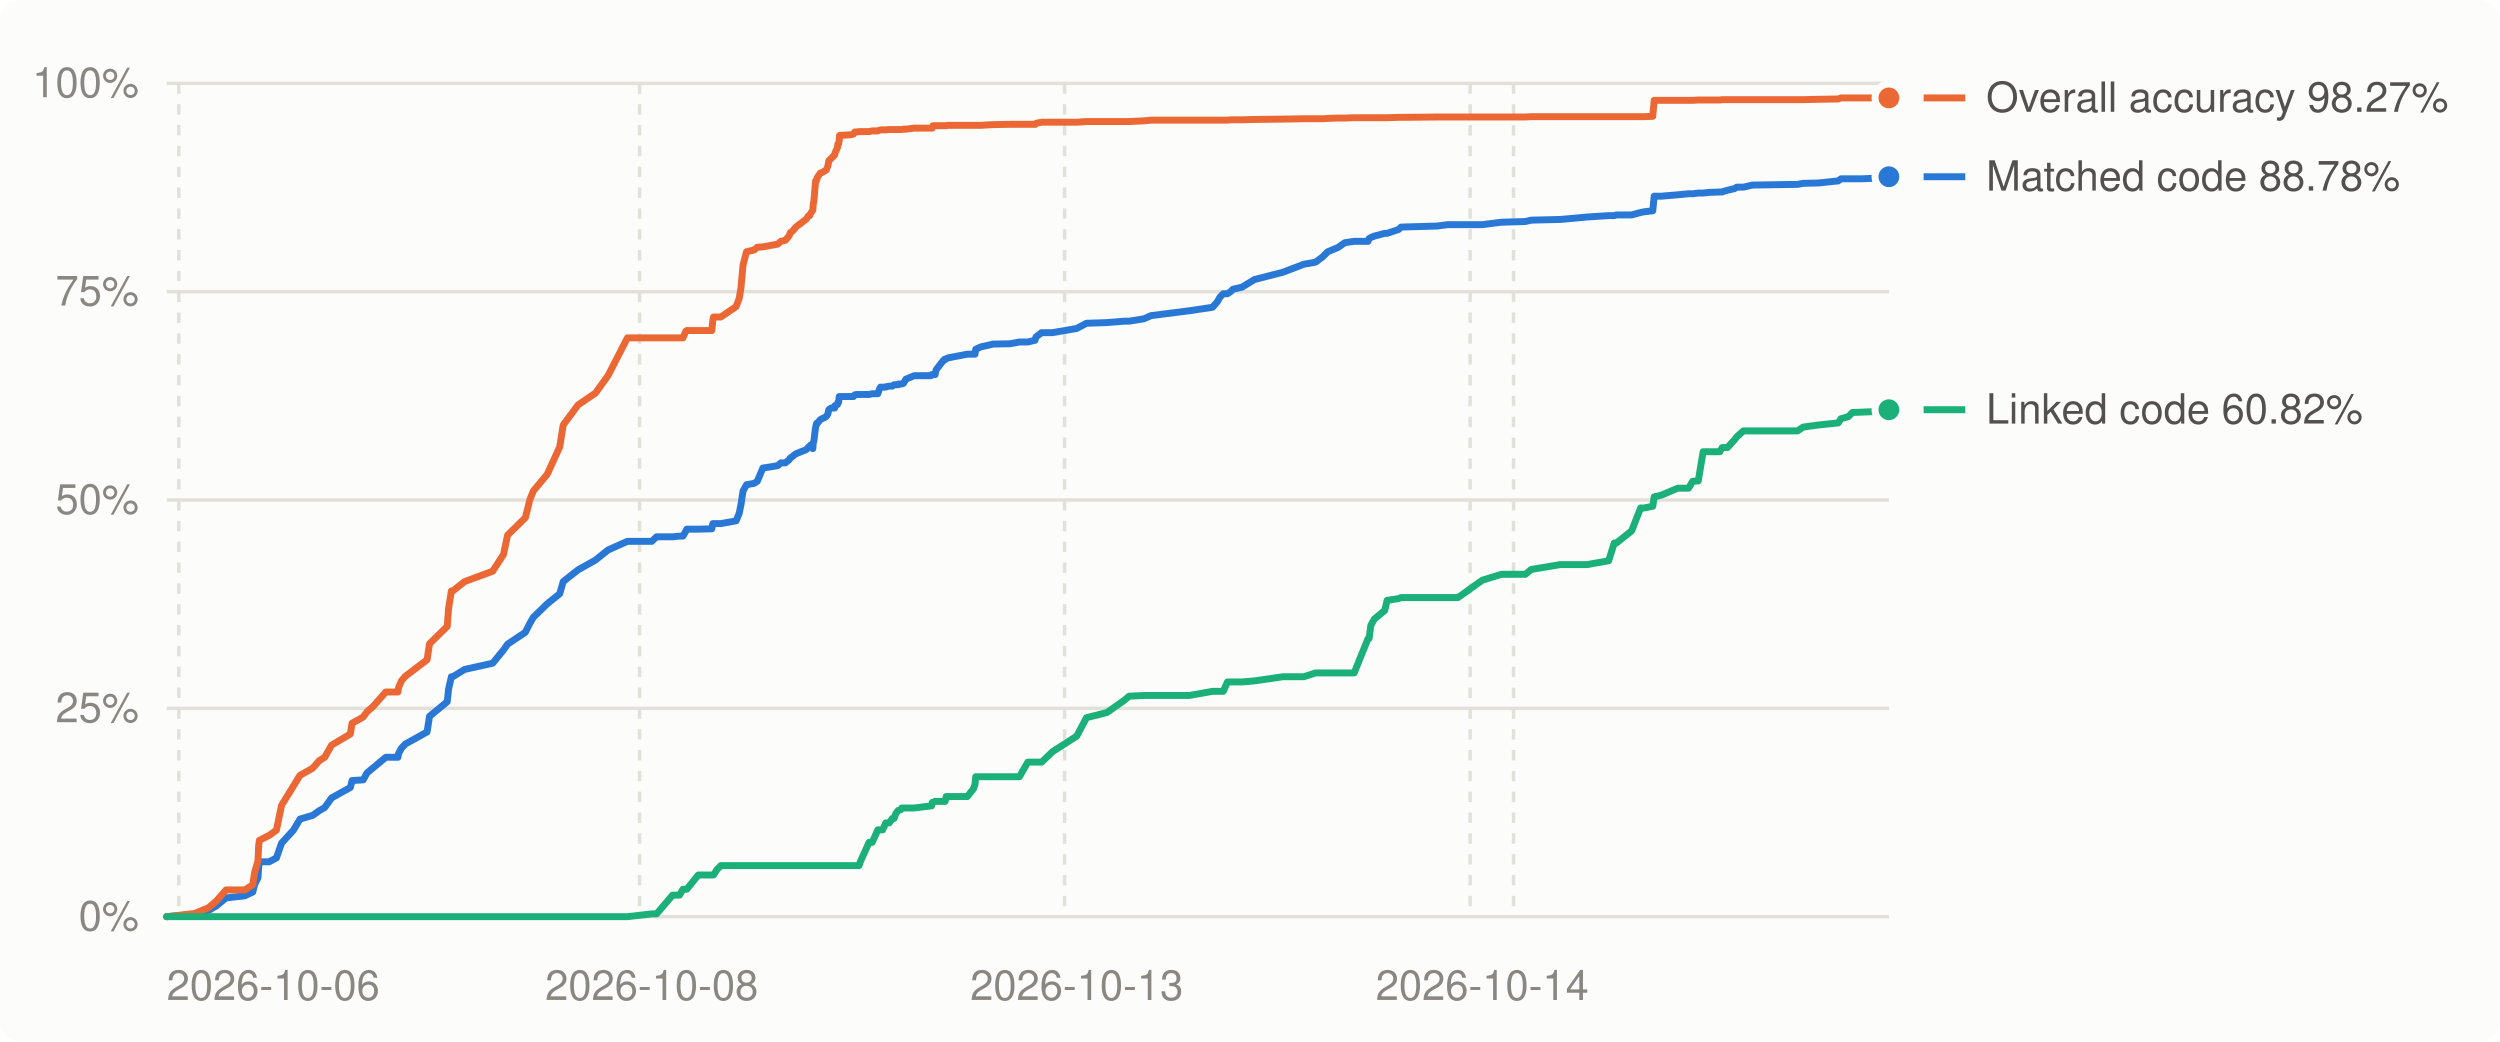
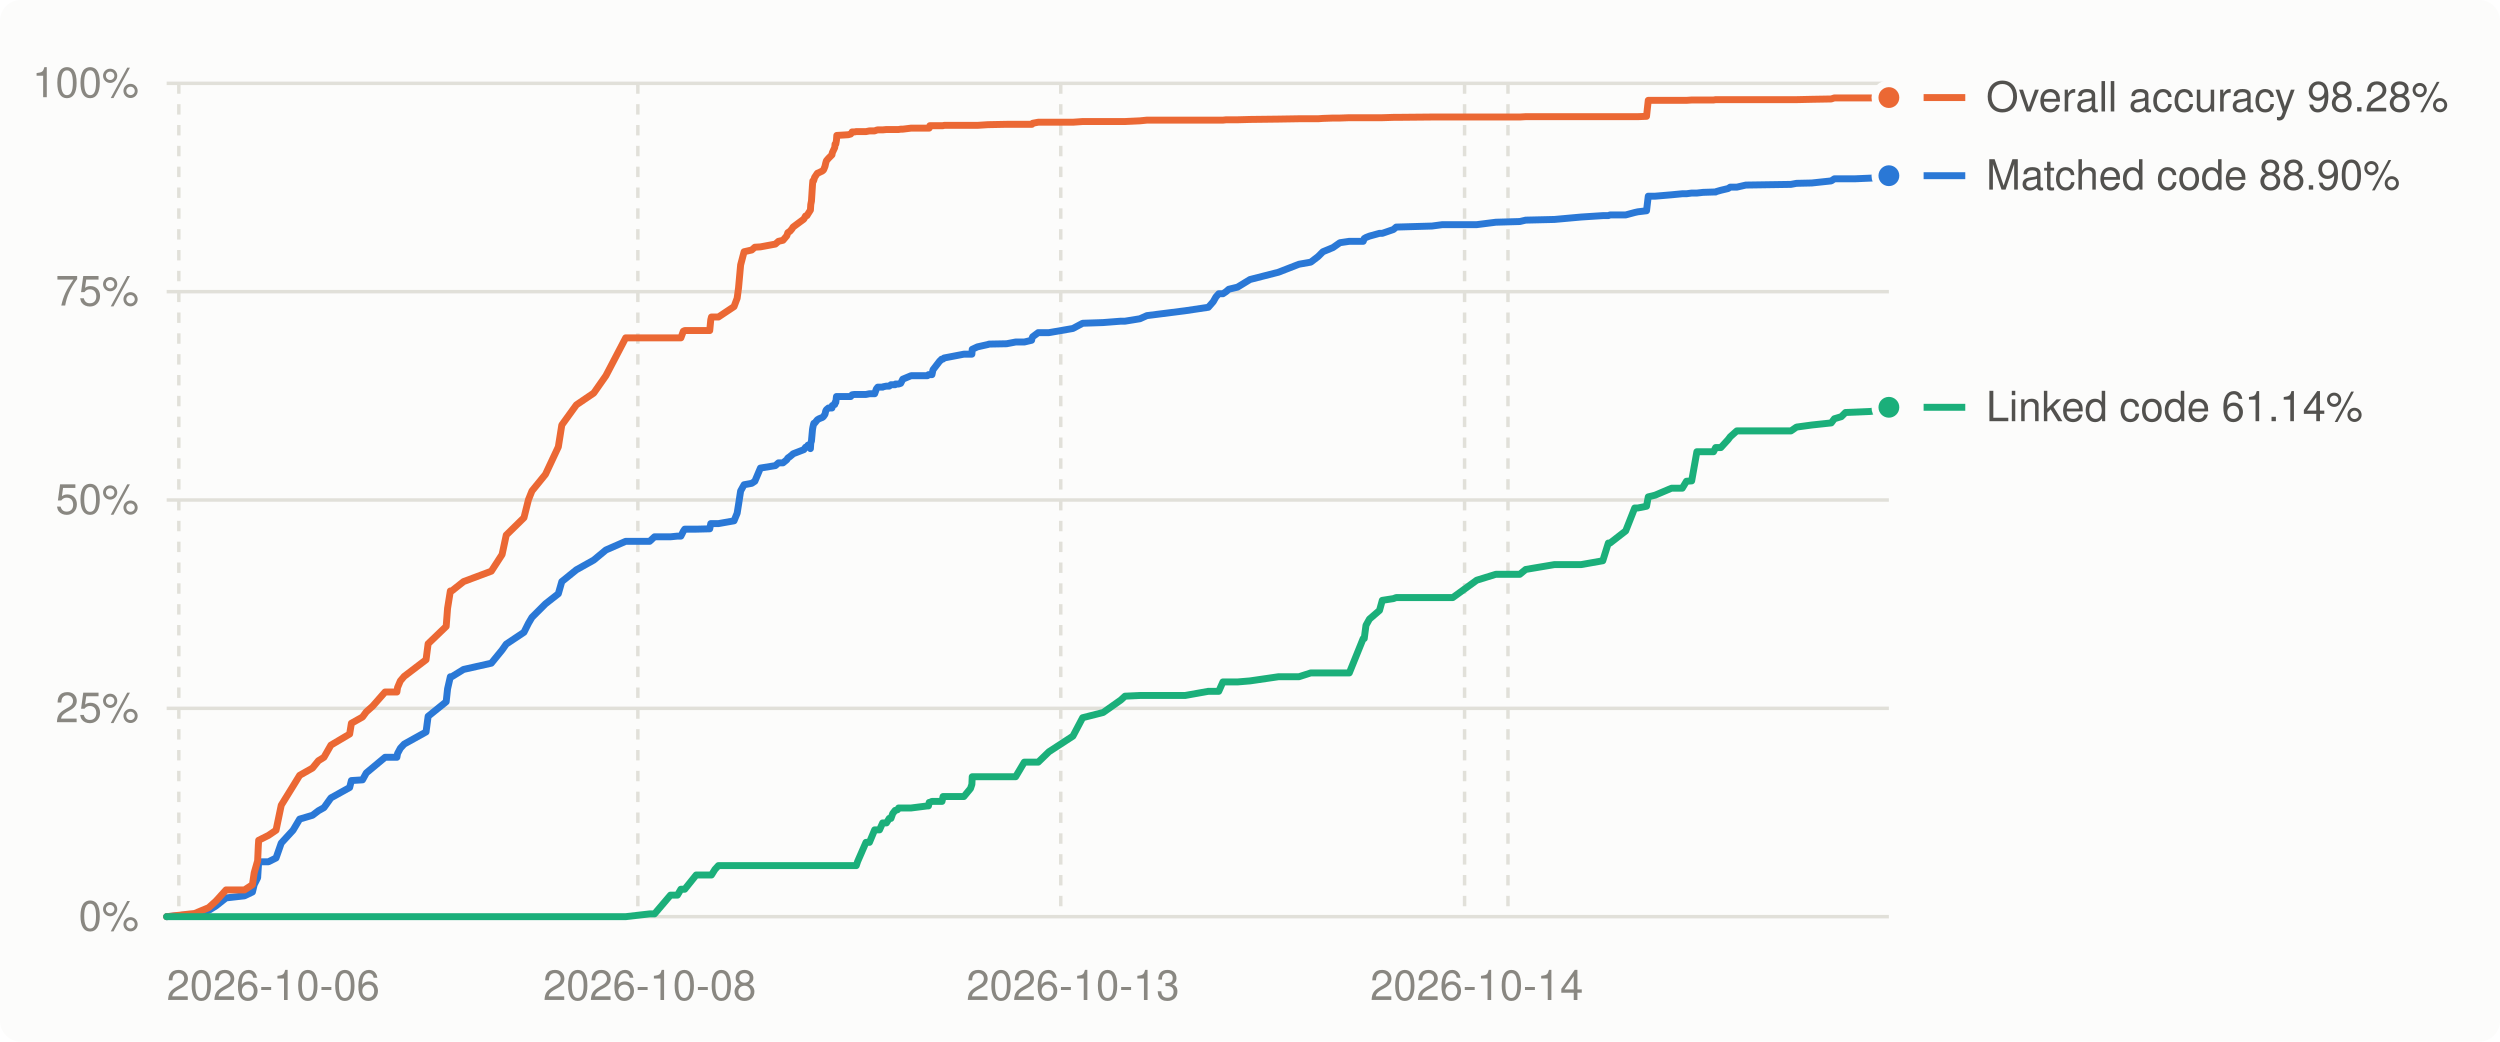
<svg xmlns="http://www.w3.org/2000/svg" viewBox="0 0 720 300" width="720" height="300" role="img" aria-label="Decompilation progress over time">
  <style>
.bg{fill:#fcfcfb}.grid{stroke:#e1e0d9}.muted{fill:#898781}.lbl{fill:#52514e}.ln0{stroke:#2a78d6}.dot0{fill:#2a78d6;stroke:#fcfcfb}.ln1{stroke:#eb6834}.dot1{fill:#eb6834;stroke:#fcfcfb}.ln2{stroke:#1baf7a}.dot2{fill:#1baf7a;stroke:#fcfcfb}
@media (prefers-color-scheme: dark){.bg{fill:#1a1a19}.grid{stroke:#2c2c2a}.muted{fill:#898781}.lbl{fill:#c3c2b7}.ln0{stroke:#3987e5}.dot0{fill:#3987e5;stroke:#1a1a19}.ln1{stroke:#d95926}.dot1{fill:#d95926;stroke:#1a1a19}.ln2{stroke:#199e70}.dot2{fill:#199e70;stroke:#1a1a19}}
text{font:12px -apple-system,BlinkMacSystemFont,'Segoe UI',Helvetica,Arial,sans-serif}
</style>
  <rect class="bg" width="720" height="300" rx="6" />
  <line x1="48" x2="544" y1="264.0" y2="264.0" class="grid" stroke-width="1" />
  <text x="40" y="268.0" class="muted" text-anchor="end">0%</text>
  <line x1="48" x2="544" y1="204.0" y2="204.0" class="grid" stroke-width="1" />
  <text x="40" y="208.0" class="muted" text-anchor="end">25%</text>
  <line x1="48" x2="544" y1="144.0" y2="144.0" class="grid" stroke-width="1" />
  <text x="40" y="148.0" class="muted" text-anchor="end">50%</text>
  <line x1="48" x2="544" y1="84.0" y2="84.0" class="grid" stroke-width="1" />
  <text x="40" y="88.0" class="muted" text-anchor="end">75%</text>
  <line x1="48" x2="544" y1="24.0" y2="24.0" class="grid" stroke-width="1" />
  <text x="40" y="28.0" class="muted" text-anchor="end">100%</text>
  <line x1="51.5" x2="51.5" y1="24" y2="264" class="grid" stroke-width="1" stroke-dasharray="3 3" />
-   <line x1="184.2" x2="184.2" y1="24" y2="264" class="grid" stroke-width="1" stroke-dasharray="3 3" />
-   <line x1="306.6" x2="306.6" y1="24" y2="264" class="grid" stroke-width="1" stroke-dasharray="3 3" />
-   <line x1="423.4" x2="423.4" y1="24" y2="264" class="grid" stroke-width="1" stroke-dasharray="3 3" />
-   <line x1="435.9" x2="435.9" y1="24" y2="264" class="grid" stroke-width="1" stroke-dasharray="3 3" />
+   <line x1="183.7" x2="183.7" y1="24" y2="264" class="grid" stroke-width="1" stroke-dasharray="3 3" />
+   <line x1="305.5" x2="305.5" y1="24" y2="264" class="grid" stroke-width="1" stroke-dasharray="3 3" />
+   <line x1="421.8" x2="421.8" y1="24" y2="264" class="grid" stroke-width="1" stroke-dasharray="3 3" />
+   <line x1="434.3" x2="434.3" y1="24" y2="264" class="grid" stroke-width="1" stroke-dasharray="3 3" />
  <text class="muted" x="48.0" y="288" text-anchor="start">2026-10-06</text>
-   <text class="muted" x="187.7" y="288" text-anchor="middle">2026-10-08</text>
-   <text class="muted" x="310.1" y="288" text-anchor="middle">2026-10-13</text>
-   <text class="muted" x="426.9" y="288" text-anchor="middle">2026-10-14</text>
-   <polyline points="48.0,264.0 55.0,263.4 56.0,263.3 60.1,262.2 62.3,260.9 65.1,258.6 70.5,258.0 72.8,256.9 73.3,254.8 74.3,252.8 74.5,249.7 74.7,248.2 77.5,248.2 79.6,247.1 81.1,242.8 84.5,239.1 86.4,235.9 90.1,234.8 91.9,233.5 93.5,232.6 95.5,229.8 100.9,226.8 101.4,224.8 104.6,224.6 105.7,222.6 107.5,221.1 111.1,218.1 114.6,218.1 114.8,217.0 115.6,215.5 116.7,214.3 123.0,210.8 123.7,206.3 128.8,202.1 129.2,198.4 130.0,194.9 130.4,194.9 133.8,192.8 141.9,191.0 145.0,187.2 146.2,185.5 151.3,182.1 152.6,179.5 153.6,177.8 157.6,173.9 161.2,171.0 162.2,167.5 166.5,164.1 171.5,161.3 175.1,158.4 180.7,155.9 187.7,155.9 189.1,154.6 193.7,154.6 195.7,154.4 196.7,154.4 197.5,153.0 197.8,152.4 201.1,152.4 205.0,152.3 205.3,150.8 205.5,150.8 206.5,150.8 207.6,150.8 212.0,150.0 212.9,147.8 213.4,145.3 214.0,141.4 215.0,139.6 217.2,139.2 218.1,138.6 219.7,134.8 224.0,134.1 224.9,133.3 226.2,133.3 227.3,132.4 227.6,131.9 228.2,131.5 228.3,131.4 228.8,131.0 229.2,130.7 232.2,129.5 232.8,128.8 233.2,128.7 233.4,128.2 234.1,129.2 234.2,127.6 234.4,127.0 234.8,123.7 234.9,123.1 235.1,122.2 235.2,121.9 235.4,121.9 236.2,120.9 236.7,120.6 237.6,120.2 238.0,119.9 238.4,119.3 238.6,118.4 238.7,118.0 239.4,117.5 240.4,117.5 240.5,116.8 241.2,116.5 241.3,115.9 241.5,115.9 241.7,114.2 241.8,114.2 243.5,114.2 245.1,114.2 245.8,114.2 246.2,113.7 246.2,113.7 246.9,113.6 247.4,113.6 247.8,113.6 250.3,113.6 251.2,113.4 252.8,113.4 253.3,112.0 253.6,111.5 254.2,111.5 255.1,111.5 255.1,111.4 256.1,111.2 257.0,111.2 257.5,110.8 258.0,110.8 258.7,110.8 258.8,110.6 259.4,110.6 259.6,110.6 259.7,110.6 260.2,110.4 260.9,109.2 263.3,108.2 268.1,108.2 268.3,107.9 268.5,107.9 268.7,107.9 268.9,107.9 269.3,107.9 269.6,106.5 271.6,103.9 271.9,103.8 272.0,103.5 272.2,103.4 272.5,103.4 272.9,103.1 278.6,102.0 280.4,102.0 280.8,102.0 281.0,100.6 282.5,99.9 285.6,99.2 285.8,99.1 290.9,99.0 293.6,98.5 296.0,98.5 298.1,98.0 298.2,97.5 298.4,97.0 300.0,95.8 303.1,95.8 310.1,94.6 312.9,93.1 318.8,92.9 323.9,92.5 325.2,92.5 329.5,91.8 331.5,90.9 342.5,89.5 349.2,88.5 350.6,86.9 351.4,85.5 352.3,84.6 353.5,84.6 354.4,84.0 355.1,83.3 357.7,82.7 361.3,80.5 369.5,78.4 375.5,76.1 378.9,75.5 381.0,73.9 382.4,72.5 385.3,71.3 387.3,69.9 390.0,69.5 394.0,69.5 394.3,68.7 394.8,68.4 395.8,68.0 398.8,67.2 399.5,67.2 402.8,66.1 403.5,65.4 413.9,65.1 416.9,64.7 419.9,64.7 426.9,64.7 432.4,64.0 439.3,63.8 441.0,63.4 449.4,63.2 457.1,62.5 463.3,62.1 464.9,62.1 465.5,61.9 469.9,61.9 472.5,61.2 473.5,61.0 476.0,60.7 476.4,56.5 478.5,56.5 483.2,56.1 486.3,55.8 487.5,55.8 489.1,55.6 490.5,55.6 492.3,55.4 495.3,55.3 496.0,55.3 496.1,55.2 497.5,54.8 499.6,54.3 500.2,53.9 502.1,53.9 504.7,53.3 517.7,53.1 519.3,52.8 523.7,52.7 529.4,52.1 530.2,51.5 532.3,51.5 533.5,51.5 536.1,51.5 540.7,51.3 543.8,51.2 544.0,50.9" fill="none" class="ln0" stroke-width="2" stroke-linejoin="round" stroke-linecap="round" />
-   <polyline points="48.0,264.0 55.0,263.2 56.0,263.1 60.1,261.4 62.3,259.5 65.1,256.3 70.5,256.3 72.8,254.8 73.3,251.4 74.3,247.9 74.5,243.5 74.7,242.0 77.5,240.6 79.6,239.1 81.1,231.9 84.5,226.4 86.4,223.3 90.1,221.2 91.9,219.1 93.5,218.1 95.5,214.6 100.9,211.4 101.4,208.3 104.6,206.5 105.7,205.0 107.5,203.4 111.1,199.3 114.6,199.3 114.8,198.0 115.6,196.1 116.7,194.8 123.0,190.0 123.7,185.4 128.8,180.4 129.2,175.2 130.0,170.2 130.4,170.2 133.8,167.5 141.9,164.5 145.0,159.7 146.2,154.1 151.3,149.1 152.6,143.9 153.6,141.4 157.6,136.6 161.2,128.7 162.2,122.4 166.5,116.6 171.5,113.2 175.1,108.2 180.7,97.3 187.7,97.3 189.1,97.3 193.7,97.3 195.7,97.3 196.7,97.3 197.5,95.4 197.8,95.2 201.1,95.2 205.0,95.2 205.3,92.1 205.5,91.3 206.5,91.3 207.6,91.3 212.0,88.3 212.9,85.9 213.4,82.9 214.0,76.3 215.0,72.5 217.2,72.0 218.1,71.2 219.7,71.1 224.0,70.3 224.9,69.5 226.2,69.2 227.3,67.9 227.6,67.0 228.2,66.6 228.3,66.5 228.8,65.9 229.2,65.4 232.2,63.1 232.8,62.2 233.2,62.1 233.4,61.6 234.1,60.5 234.2,58.9 234.4,57.9 234.8,53.2 234.9,52.1 235.1,52.1 235.2,51.8 235.4,51.1 236.2,49.9 236.7,49.7 237.6,49.2 238.0,48.9 238.4,47.9 238.6,47.0 238.7,46.3 239.4,45.6 240.4,44.6 240.5,44.0 241.2,42.5 241.3,41.5 241.5,41.5 241.7,40.4 241.8,39.0 243.5,38.9 245.1,38.8 245.8,38.6 246.2,38.1 246.2,38.0 246.9,38.0 247.4,37.9 247.8,37.9 250.3,37.9 251.2,37.7 252.8,37.7 253.3,37.5 253.6,37.4 254.2,37.4 255.1,37.4 255.1,37.4 256.1,37.3 257.0,37.3 257.5,37.3 258.0,37.3 258.7,37.3 258.8,37.3 259.4,37.3 259.6,37.3 259.7,37.3 260.2,37.2 260.9,37.2 263.3,36.9 268.1,36.9 268.3,36.9 268.5,36.9 268.7,36.2 268.9,36.2 269.3,36.2 269.6,36.2 271.6,36.2 271.9,36.2 272.0,36.2 272.2,36.2 272.5,36.2 272.9,36.1 278.6,36.1 280.4,36.1 280.8,36.1 281.0,36.1 282.5,36.1 285.6,35.9 285.8,35.9 290.9,35.8 293.6,35.8 296.0,35.8 298.1,35.8 298.2,35.8 298.4,35.5 300.0,35.2 303.1,35.2 310.1,35.2 312.9,35.0 318.8,35.0 323.9,35.0 325.2,35.0 329.5,34.8 331.5,34.6 342.5,34.6 349.2,34.6 350.6,34.6 351.4,34.6 352.3,34.6 353.5,34.6 354.4,34.5 355.1,34.5 357.7,34.5 361.3,34.4 369.5,34.3 375.5,34.2 378.9,34.2 381.0,34.2 382.4,34.1 385.3,34.0 387.3,34.0 390.0,33.9 394.0,33.9 394.3,33.9 394.8,33.9 395.8,33.9 398.8,33.9 399.5,33.9 402.8,33.8 403.5,33.8 413.9,33.7 416.9,33.7 419.9,33.7 426.9,33.7 432.4,33.7 439.3,33.7 441.0,33.6 449.4,33.6 457.1,33.6 463.3,33.6 464.9,33.6 465.5,33.6 469.9,33.6 472.5,33.6 473.5,33.6 476.0,33.5 476.4,28.9 478.5,28.9 483.2,28.9 486.3,28.9 487.5,28.9 489.1,28.8 490.5,28.8 492.3,28.8 495.3,28.8 496.0,28.7 496.1,28.7 497.5,28.7 499.6,28.7 500.2,28.7 502.1,28.7 504.7,28.7 517.7,28.7 519.3,28.7 523.7,28.6 529.4,28.5 530.2,28.2 532.3,28.2 533.5,28.2 536.1,28.2 540.7,28.2 543.8,28.2 544.0,28.2" fill="none" class="ln1" stroke-width="2" stroke-linejoin="round" stroke-linecap="round" />
-   <polyline points="48.0,264.0 55.0,264.0 56.0,264.0 60.1,264.0 62.3,264.0 65.1,264.0 70.5,264.0 72.8,264.0 73.3,264.0 74.3,264.0 74.5,264.0 74.7,264.0 77.5,264.0 79.6,264.0 81.1,264.0 84.5,264.0 86.4,264.0 90.1,264.0 91.9,264.0 93.5,264.0 95.5,264.0 100.9,264.0 101.4,264.0 104.6,264.0 105.7,264.0 107.5,264.0 111.1,264.0 114.6,264.0 114.8,264.0 115.6,264.0 116.7,264.0 123.0,264.0 123.7,264.0 128.8,264.0 129.2,264.0 130.0,264.0 130.4,264.0 133.8,264.0 141.9,264.0 145.0,264.0 146.2,264.0 151.3,264.0 152.6,264.0 153.6,264.0 157.6,264.0 161.2,264.0 162.2,264.0 166.5,264.0 171.5,264.0 175.1,264.0 180.7,264.0 187.7,263.2 189.1,263.2 193.7,257.8 195.7,257.8 196.7,256.1 197.5,256.1 197.8,256.1 201.1,252.0 205.0,252.0 205.3,252.0 205.5,252.0 206.5,250.4 207.6,249.3 212.0,249.3 212.9,249.3 213.4,249.3 214.0,249.3 215.0,249.3 217.2,249.3 218.1,249.3 219.7,249.3 224.0,249.3 224.9,249.3 226.2,249.3 227.3,249.3 227.6,249.3 228.2,249.3 228.3,249.3 228.8,249.3 229.2,249.3 232.2,249.3 232.8,249.3 233.2,249.3 233.4,249.3 234.1,249.3 234.2,249.3 234.4,249.3 234.8,249.3 234.9,249.3 235.1,249.3 235.2,249.3 235.4,249.3 236.2,249.3 236.7,249.3 237.6,249.3 238.0,249.3 238.4,249.3 238.6,249.3 238.7,249.3 239.4,249.3 240.4,249.3 240.5,249.3 241.2,249.3 241.3,249.3 241.5,249.3 241.7,249.3 241.8,249.3 243.5,249.3 245.1,249.3 245.8,249.3 246.2,249.3 246.2,249.3 246.9,249.3 247.4,249.3 247.8,248.1 250.3,242.6 251.2,242.6 252.8,239.0 253.3,239.0 253.6,239.0 254.2,239.0 255.1,237.0 255.1,237.0 256.1,237.0 257.0,235.7 257.5,235.7 258.0,234.3 258.7,233.4 258.8,233.4 259.4,233.2 259.6,232.9 259.7,232.7 260.2,232.7 260.9,232.7 263.3,232.7 268.1,232.1 268.3,232.1 268.5,231.1 268.7,231.1 268.9,231.0 269.3,230.8 269.6,230.8 271.6,230.8 271.9,230.8 272.0,230.8 272.2,230.8 272.5,229.4 272.9,229.4 278.6,229.4 280.4,227.1 280.8,225.9 281.0,223.7 282.5,223.7 285.6,223.7 285.8,223.7 290.9,223.7 293.6,223.7 296.0,219.5 298.1,219.5 298.2,219.5 298.4,219.5 300.0,219.5 303.1,216.5 310.1,212.0 312.9,206.7 318.8,205.2 323.9,201.6 325.2,200.5 329.5,200.3 331.5,200.3 342.5,200.3 349.2,199.1 350.6,199.1 351.4,199.1 352.3,199.1 353.5,196.4 354.4,196.4 355.1,196.4 357.7,196.4 361.3,196.1 369.5,194.9 375.5,194.9 378.9,193.8 381.0,193.8 382.4,193.8 385.3,193.8 387.3,193.8 390.0,193.8 394.0,183.9 394.3,183.9 394.8,180.1 395.8,178.3 398.8,175.8 399.5,172.9 402.8,172.4 403.5,172.1 413.9,172.1 416.9,172.1 419.9,172.1 426.9,167.1 432.4,165.4 439.3,165.4 441.0,164.0 449.4,162.6 457.1,162.6 463.3,161.5 464.9,156.4 465.5,156.4 469.9,152.9 472.5,146.3 473.5,146.3 476.0,145.8 476.4,143.1 478.5,142.6 483.2,140.6 486.3,140.6 487.5,138.6 489.1,138.5 490.5,130.1 492.3,130.1 495.3,130.1 496.0,128.9 496.1,128.9 497.5,128.9 499.6,126.6 500.2,125.8 502.1,124.1 504.7,124.1 517.7,124.1 519.3,123.0 523.7,122.4 529.4,121.8 530.2,120.6 532.3,120.0 533.5,118.8 536.1,118.7 540.7,118.5 543.8,118.0 544.0,118.0" fill="none" class="ln2" stroke-width="2" stroke-linejoin="round" stroke-linecap="round" />
-   <circle cx="544.0" cy="50.9" r="4" class="dot0" stroke-width="2" />
-   <circle cx="544.0" cy="28.2" r="4" class="dot1" stroke-width="2" />
-   <circle cx="544.0" cy="118.0" r="4" class="dot2" stroke-width="2" />
-   <line x1="554" x2="566" y1="118.0" y2="118.0" class="ln2" stroke-width="2" />
-   <text class="lbl" x="572" y="122.0">Linked code 60.82%</text>
-   <line x1="554" x2="566" y1="50.9" y2="50.9" class="ln0" stroke-width="2" />
-   <text class="lbl" x="572" y="54.9">Matched code 88.78%</text>
-   <line x1="554" x2="566" y1="28.2" y2="28.2" class="ln1" stroke-width="2" />
-   <text class="lbl" x="572" y="32.2">Overall accuracy 98.27%</text>
+   <text class="muted" x="187.1" y="288" text-anchor="middle">2026-10-08</text>
+   <text class="muted" x="309.0" y="288" text-anchor="middle">2026-10-13</text>
+   <text class="muted" x="425.3" y="288" text-anchor="middle">2026-10-14</text>
+   <polyline points="48.0,264.0 54.9,263.4 56.0,263.3 60.1,262.2 62.2,260.9 65.1,258.6 70.4,258.0 72.7,256.9 73.2,254.8 74.2,252.8 74.4,249.7 74.5,248.2 77.3,248.2 79.5,247.1 81.0,242.8 84.4,239.1 86.3,235.9 90.0,234.8 91.7,233.5 93.3,232.6 95.3,229.8 100.7,226.8 101.2,224.8 104.4,224.6 105.5,222.6 107.3,221.1 110.9,218.1 114.3,218.1 114.5,217.0 115.3,215.5 116.4,214.3 122.7,210.8 123.3,206.3 128.5,202.1 128.9,198.4 129.7,194.9 130.1,194.9 133.5,192.8 141.5,191.0 144.6,187.2 145.8,185.5 150.9,182.1 152.2,179.5 153.2,177.8 157.1,173.9 160.8,171.0 161.8,167.5 166.0,164.1 171.0,161.3 174.5,158.4 180.2,155.9 187.1,155.9 188.5,154.6 193.1,154.6 195.1,154.4 196.1,154.4 196.8,153.0 197.2,152.4 200.5,152.4 204.4,152.3 204.7,150.8 204.9,150.8 205.9,150.8 206.9,150.8 211.4,150.0 212.3,147.8 212.7,145.3 213.3,141.4 214.3,139.6 216.5,139.2 217.4,138.6 219.0,134.8 223.3,134.1 224.2,133.3 225.5,133.3 226.6,132.4 226.9,131.9 227.5,131.5 227.6,131.4 228.1,131.0 228.4,130.7 231.5,129.5 232.0,128.8 232.4,128.7 232.7,128.2 233.4,129.2 233.5,127.6 233.7,127.0 234.0,123.7 234.1,123.1 234.3,122.2 234.4,121.9 234.6,121.9 235.4,120.9 235.9,120.6 236.9,120.2 237.2,119.9 237.6,119.3 237.8,118.4 238.0,118.0 238.6,117.5 239.6,117.5 239.7,116.8 240.4,116.5 240.5,115.9 240.7,115.9 240.9,114.2 241.0,114.2 242.7,114.2 244.3,114.2 245.0,114.2 245.4,113.7 245.4,113.7 246.1,113.6 246.6,113.6 247.0,113.6 249.4,113.6 250.4,113.4 251.9,113.4 252.4,112.0 252.8,111.5 253.3,111.5 254.2,111.5 254.3,111.4 255.3,111.2 256.1,111.2 256.6,110.8 257.1,110.8 257.8,110.8 257.9,110.6 258.5,110.6 258.7,110.6 258.8,110.6 259.4,110.4 260.0,109.2 262.4,108.2 267.1,108.2 267.4,107.9 267.6,107.9 267.8,107.9 268.0,107.9 268.4,107.9 268.7,106.5 270.7,103.9 270.9,103.8 271.1,103.5 271.3,103.4 271.6,103.4 271.9,103.1 277.6,102.0 279.5,102.0 279.9,102.0 280.0,100.6 281.5,99.9 284.6,99.2 284.8,99.1 289.9,99.0 292.5,98.5 295.0,98.5 297.1,98.0 297.2,97.5 297.4,97.0 299.0,95.8 302.1,95.8 309.0,94.6 311.8,93.1 317.7,92.9 322.8,92.5 324.0,92.5 328.3,91.8 330.3,90.9 341.3,89.5 348.0,88.5 349.4,86.9 350.2,85.5 351.0,84.6 352.2,84.6 353.1,84.0 353.9,83.3 356.4,82.7 360.0,80.5 368.2,78.4 374.1,76.1 377.5,75.5 379.6,73.9 381.0,72.5 383.9,71.3 385.9,69.9 388.6,69.5 392.6,69.5 392.9,68.7 393.4,68.4 394.4,68.0 397.3,67.2 398.1,67.2 401.3,66.1 402.1,65.4 412.4,65.1 415.4,64.7 418.4,64.7 425.3,64.7 430.8,64.0 437.7,63.8 439.4,63.4 447.7,63.2 455.4,62.5 461.6,62.1 463.2,62.1 463.7,61.9 468.2,61.9 470.8,61.2 471.7,61.0 474.2,60.7 474.7,56.5 476.7,56.5 481.4,56.1 484.5,55.8 485.7,55.8 487.2,55.6 488.7,55.6 490.5,55.4 493.5,55.3 494.1,55.3 494.2,55.2 495.6,54.8 497.7,54.3 498.3,53.9 500.2,53.9 502.8,53.3 515.8,53.1 517.4,52.8 521.8,52.7 527.4,52.1 528.3,51.5 530.3,51.5 531.5,51.5 534.1,51.5 538.7,51.3 541.8,51.2 542.0,50.9 544.0,50.6" fill="none" class="ln0" stroke-width="2" stroke-linejoin="round" stroke-linecap="round" />
+   <polyline points="48.0,264.0 54.9,263.2 56.0,263.1 60.1,261.4 62.2,259.5 65.1,256.3 70.4,256.3 72.7,254.8 73.2,251.4 74.2,247.9 74.4,243.5 74.5,242.0 77.3,240.6 79.5,239.1 81.0,231.9 84.4,226.4 86.3,223.3 90.0,221.2 91.7,219.1 93.3,218.1 95.3,214.6 100.7,211.4 101.2,208.3 104.4,206.5 105.5,205.0 107.3,203.4 110.9,199.3 114.3,199.3 114.5,198.0 115.3,196.1 116.4,194.8 122.7,190.0 123.3,185.4 128.5,180.4 128.9,175.2 129.7,170.2 130.1,170.2 133.5,167.5 141.5,164.5 144.6,159.7 145.8,154.1 150.9,149.1 152.2,143.9 153.2,141.4 157.1,136.6 160.8,128.7 161.8,122.4 166.0,116.6 171.0,113.2 174.5,108.2 180.2,97.3 187.1,97.3 188.5,97.3 193.1,97.3 195.1,97.3 196.1,97.3 196.8,95.4 197.2,95.2 200.5,95.2 204.4,95.2 204.7,92.1 204.9,91.3 205.9,91.3 206.9,91.3 211.4,88.3 212.3,85.9 212.7,82.9 213.3,76.3 214.3,72.5 216.5,72.0 217.4,71.2 219.0,71.1 223.3,70.3 224.2,69.5 225.5,69.2 226.6,67.9 226.9,67.0 227.5,66.6 227.6,66.5 228.1,65.9 228.4,65.4 231.5,63.1 232.0,62.2 232.4,62.1 232.7,61.6 233.4,60.5 233.5,58.9 233.7,57.9 234.0,53.2 234.1,52.1 234.3,52.1 234.4,51.8 234.6,51.1 235.4,49.9 235.9,49.7 236.9,49.2 237.2,48.9 237.6,47.9 237.8,47.0 238.0,46.3 238.6,45.6 239.6,44.6 239.7,44.0 240.4,42.5 240.5,41.5 240.7,41.5 240.9,40.4 241.0,39.0 242.7,38.9 244.3,38.8 245.0,38.6 245.4,38.1 245.4,38.0 246.1,38.0 246.6,37.9 247.0,37.9 249.4,37.9 250.4,37.7 251.9,37.7 252.4,37.5 252.8,37.4 253.3,37.4 254.2,37.4 254.3,37.4 255.3,37.3 256.1,37.3 256.6,37.3 257.1,37.3 257.8,37.3 257.9,37.3 258.5,37.3 258.7,37.3 258.8,37.3 259.4,37.2 260.0,37.2 262.4,36.9 267.1,36.9 267.4,36.9 267.6,36.9 267.8,36.2 268.0,36.2 268.4,36.2 268.7,36.2 270.7,36.2 270.9,36.2 271.1,36.2 271.3,36.2 271.6,36.2 271.9,36.1 277.6,36.1 279.5,36.1 279.9,36.1 280.0,36.1 281.5,36.1 284.6,35.9 284.8,35.9 289.9,35.8 292.5,35.8 295.0,35.8 297.1,35.8 297.2,35.8 297.4,35.5 299.0,35.2 302.1,35.2 309.0,35.2 311.8,35.0 317.7,35.0 322.8,35.0 324.0,35.0 328.3,34.8 330.3,34.6 341.3,34.6 348.0,34.6 349.4,34.6 350.2,34.6 351.0,34.6 352.2,34.6 353.1,34.5 353.9,34.5 356.4,34.5 360.0,34.4 368.2,34.3 374.1,34.2 377.5,34.2 379.6,34.2 381.0,34.1 383.9,34.0 385.9,34.0 388.6,33.9 392.6,33.9 392.9,33.9 393.4,33.9 394.4,33.9 397.3,33.9 398.1,33.9 401.3,33.8 402.1,33.8 412.4,33.7 415.4,33.7 418.4,33.7 425.3,33.7 430.8,33.7 437.7,33.7 439.4,33.6 447.7,33.6 455.4,33.6 461.6,33.6 463.2,33.6 463.7,33.6 468.2,33.6 470.8,33.6 471.7,33.6 474.2,33.5 474.7,28.9 476.7,28.9 481.4,28.9 484.5,28.9 485.7,28.9 487.2,28.8 488.7,28.8 490.5,28.8 493.5,28.8 494.1,28.7 494.2,28.7 495.6,28.7 497.7,28.7 498.3,28.7 500.2,28.7 502.8,28.7 515.8,28.7 517.4,28.7 521.8,28.6 527.4,28.5 528.3,28.2 530.3,28.2 531.5,28.2 534.1,28.2 538.7,28.2 541.8,28.2 542.0,28.2 544.0,28.1" fill="none" class="ln1" stroke-width="2" stroke-linejoin="round" stroke-linecap="round" />
+   <polyline points="48.0,264.0 54.9,264.0 56.0,264.0 60.1,264.0 62.2,264.0 65.1,264.0 70.4,264.0 72.7,264.0 73.2,264.0 74.2,264.0 74.4,264.0 74.5,264.0 77.3,264.0 79.5,264.0 81.0,264.0 84.4,264.0 86.3,264.0 90.0,264.0 91.7,264.0 93.3,264.0 95.3,264.0 100.7,264.0 101.2,264.0 104.4,264.0 105.5,264.0 107.3,264.0 110.9,264.0 114.3,264.0 114.5,264.0 115.3,264.0 116.4,264.0 122.7,264.0 123.3,264.0 128.5,264.0 128.9,264.0 129.7,264.0 130.1,264.0 133.5,264.0 141.5,264.0 144.6,264.0 145.8,264.0 150.9,264.0 152.2,264.0 153.2,264.0 157.1,264.0 160.8,264.0 161.8,264.0 166.0,264.0 171.0,264.0 174.5,264.0 180.2,264.0 187.1,263.2 188.5,263.2 193.1,257.8 195.1,257.8 196.1,256.1 196.8,256.1 197.2,256.1 200.5,252.0 204.4,252.0 204.7,252.0 204.9,252.0 205.9,250.4 206.9,249.3 211.4,249.3 212.3,249.3 212.7,249.3 213.3,249.3 214.3,249.3 216.5,249.3 217.4,249.3 219.0,249.3 223.3,249.3 224.2,249.3 225.5,249.3 226.6,249.3 226.9,249.3 227.5,249.3 227.6,249.3 228.1,249.3 228.4,249.3 231.5,249.3 232.0,249.3 232.4,249.3 232.7,249.3 233.4,249.3 233.5,249.3 233.7,249.3 234.0,249.3 234.1,249.3 234.3,249.3 234.4,249.3 234.6,249.3 235.4,249.3 235.9,249.3 236.9,249.3 237.2,249.3 237.6,249.3 237.8,249.3 238.0,249.3 238.6,249.3 239.6,249.3 239.7,249.3 240.4,249.3 240.5,249.3 240.7,249.3 240.9,249.3 241.0,249.3 242.7,249.3 244.3,249.3 245.0,249.3 245.4,249.3 245.4,249.3 246.1,249.3 246.6,249.3 247.0,248.1 249.4,242.6 250.4,242.6 251.9,239.0 252.4,239.0 252.8,239.0 253.3,239.0 254.2,237.0 254.3,237.0 255.3,237.0 256.1,235.7 256.6,235.7 257.1,234.3 257.8,233.4 257.9,233.4 258.5,233.2 258.7,232.9 258.8,232.7 259.4,232.7 260.0,232.7 262.4,232.7 267.1,232.1 267.4,232.1 267.6,231.1 267.8,231.1 268.0,231.0 268.4,230.8 268.7,230.8 270.7,230.8 270.9,230.8 271.1,230.8 271.3,230.8 271.6,229.4 271.9,229.4 277.6,229.4 279.5,227.1 279.9,225.9 280.0,223.7 281.5,223.7 284.6,223.7 284.8,223.7 289.9,223.7 292.5,223.7 295.0,219.5 297.1,219.5 297.2,219.5 297.4,219.5 299.0,219.5 302.1,216.5 309.0,212.0 311.8,206.7 317.7,205.2 322.8,201.6 324.0,200.5 328.3,200.3 330.3,200.3 341.3,200.3 348.0,199.1 349.4,199.1 350.2,199.1 351.0,199.1 352.2,196.4 353.1,196.4 353.9,196.4 356.4,196.4 360.0,196.1 368.2,194.9 374.1,194.9 377.5,193.8 379.6,193.8 381.0,193.8 383.9,193.8 385.9,193.8 388.6,193.8 392.6,183.9 392.9,183.9 393.4,180.1 394.4,178.3 397.3,175.8 398.1,172.9 401.3,172.4 402.1,172.1 412.4,172.1 415.4,172.1 418.4,172.1 425.3,167.1 430.8,165.4 437.7,165.4 439.4,164.0 447.7,162.6 455.4,162.6 461.6,161.5 463.2,156.4 463.7,156.4 468.2,152.9 470.8,146.3 471.7,146.3 474.2,145.8 474.7,143.1 476.7,142.6 481.4,140.6 484.5,140.6 485.7,138.6 487.2,138.5 488.7,130.1 490.5,130.1 493.5,130.1 494.1,128.9 494.2,128.9 495.6,128.9 497.7,126.6 498.3,125.8 500.2,124.1 502.8,124.1 515.8,124.1 517.4,123.0 521.8,122.4 527.4,121.8 528.3,120.6 530.3,120.0 531.5,118.8 534.1,118.7 538.7,118.5 541.8,118.0 542.0,118.0 544.0,117.3" fill="none" class="ln2" stroke-width="2" stroke-linejoin="round" stroke-linecap="round" />
+   <circle cx="544.0" cy="50.6" r="4" class="dot0" stroke-width="2" />
+   <circle cx="544.0" cy="28.1" r="4" class="dot1" stroke-width="2" />
+   <circle cx="544.0" cy="117.3" r="4" class="dot2" stroke-width="2" />
+   <line x1="554" x2="566" y1="117.3" y2="117.3" class="ln2" stroke-width="2" />
+   <text class="lbl" x="572" y="121.3">Linked code 61.14%</text>
+   <line x1="554" x2="566" y1="50.6" y2="50.6" class="ln0" stroke-width="2" />
+   <text class="lbl" x="572" y="54.6">Matched code 88.90%</text>
+   <line x1="554" x2="566" y1="28.1" y2="28.1" class="ln1" stroke-width="2" />
+   <text class="lbl" x="572" y="32.1">Overall accuracy 98.28%</text>
</svg>
